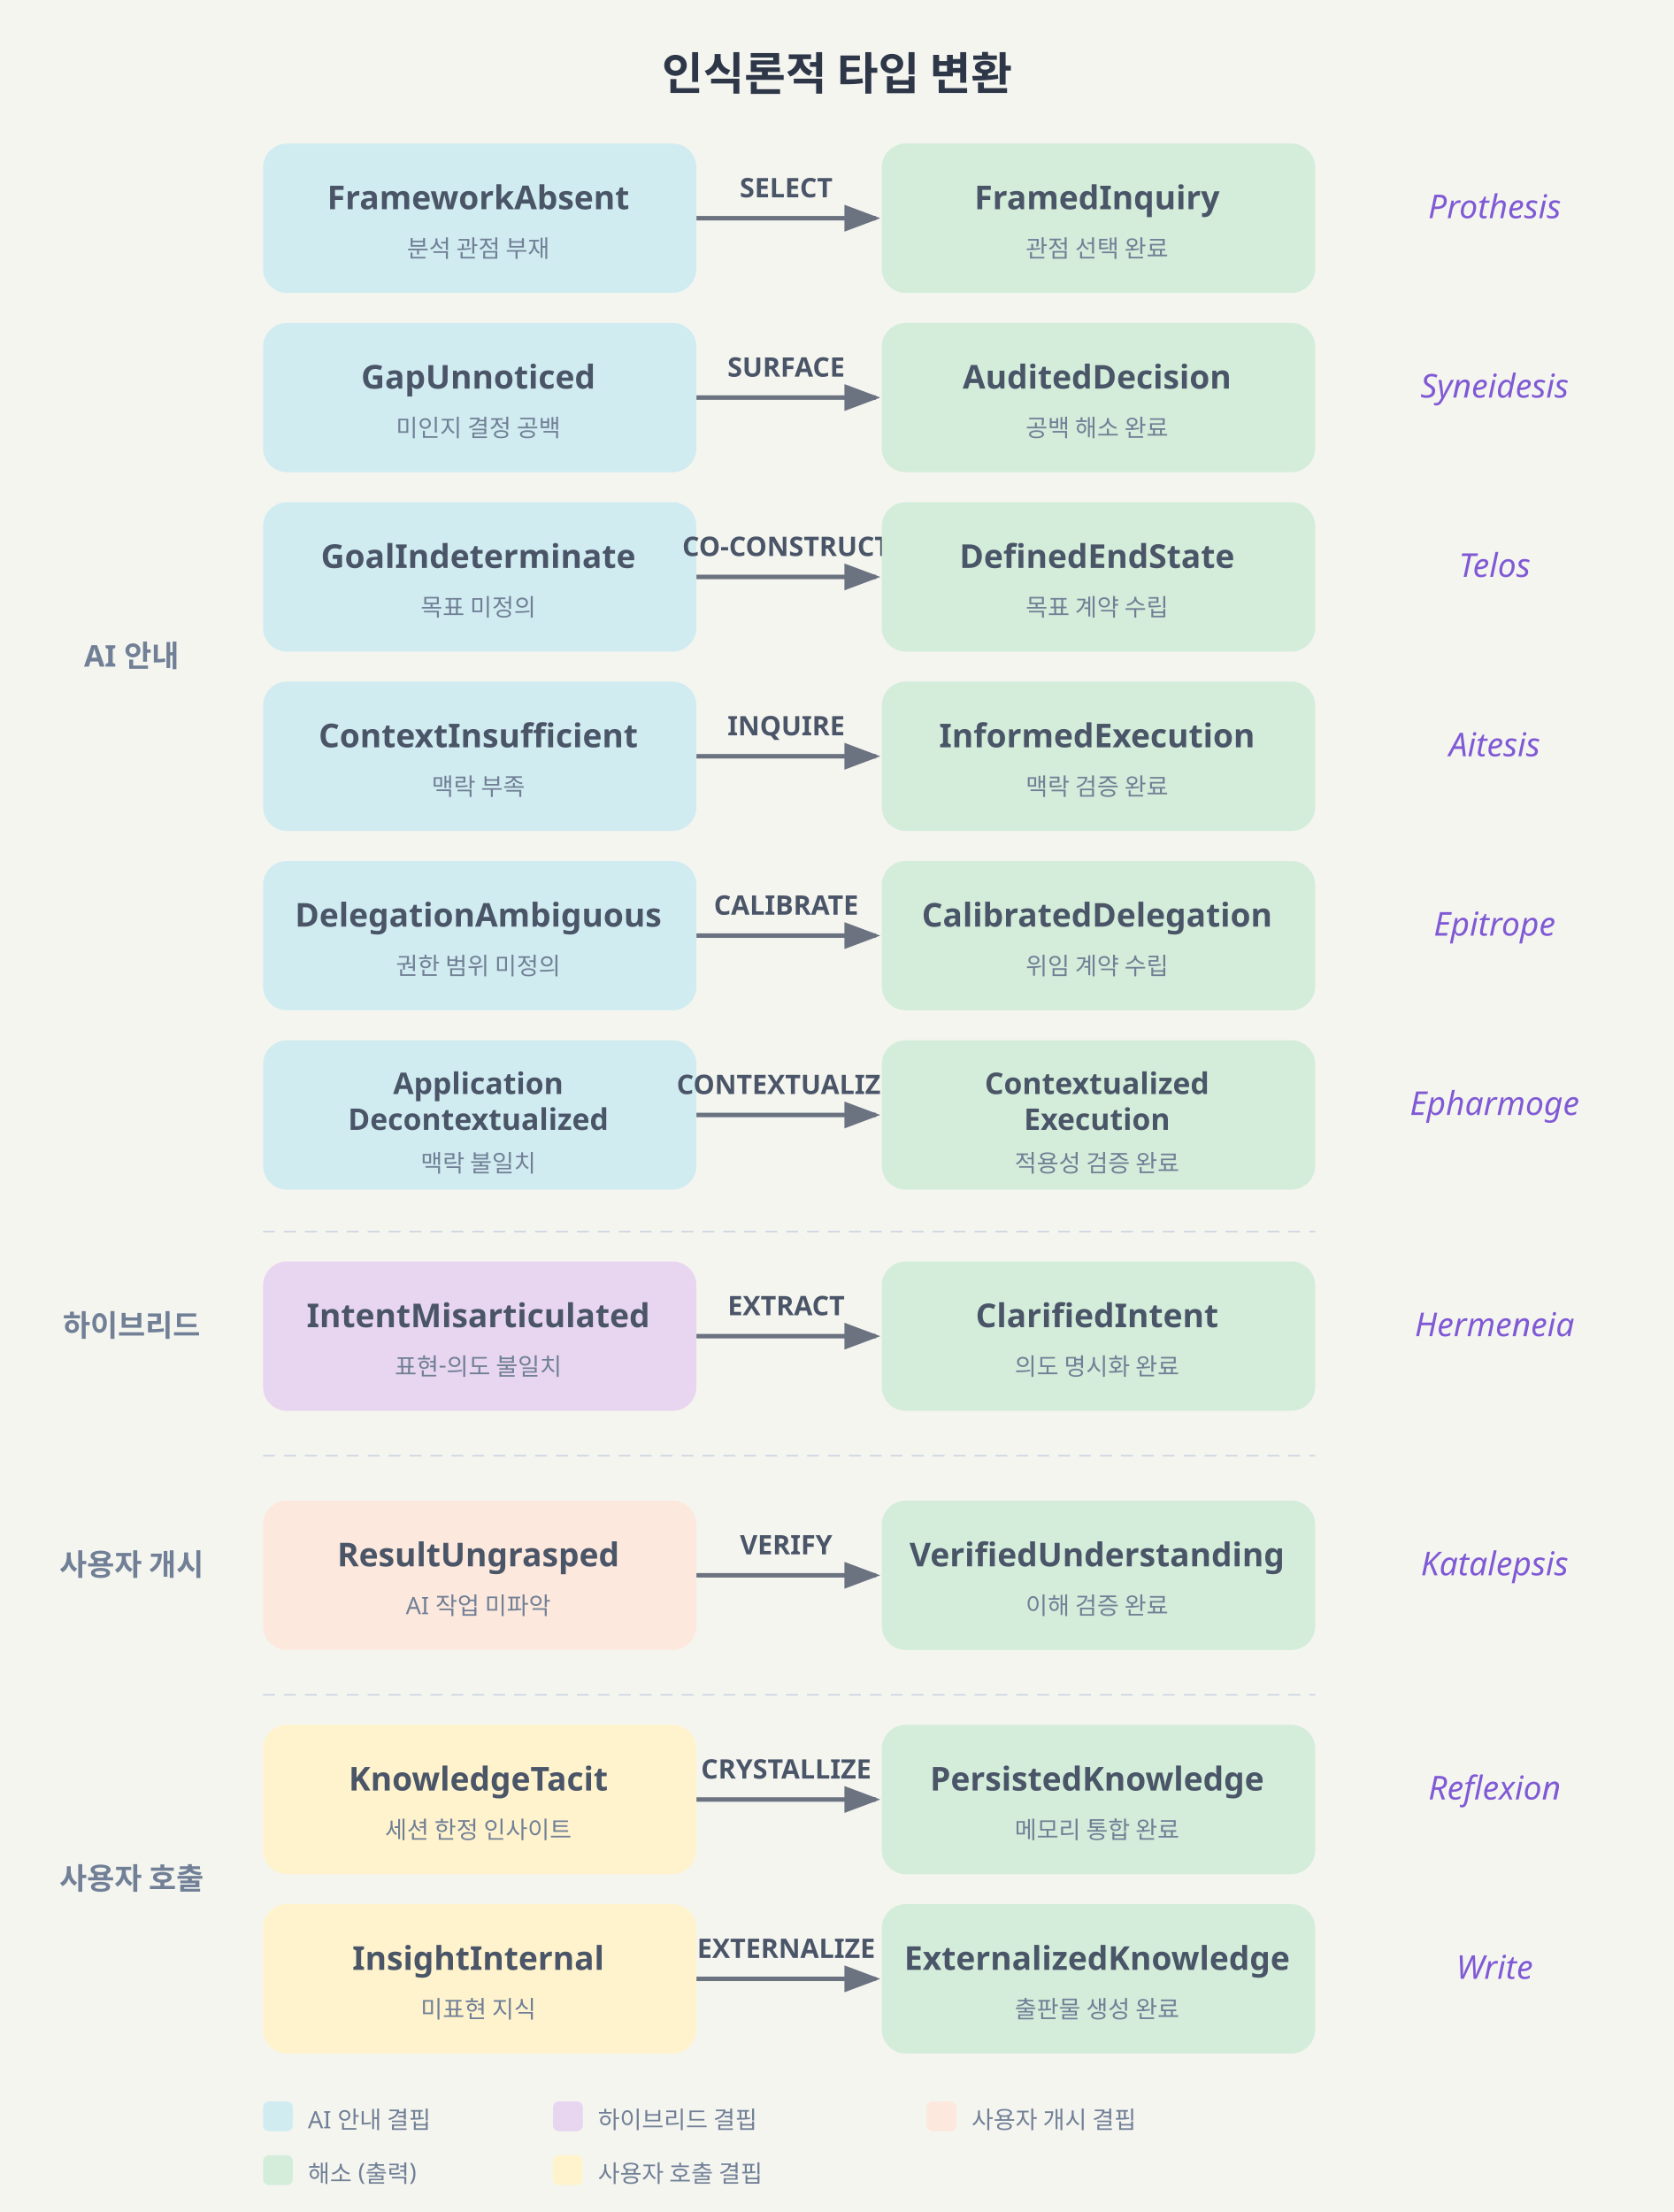
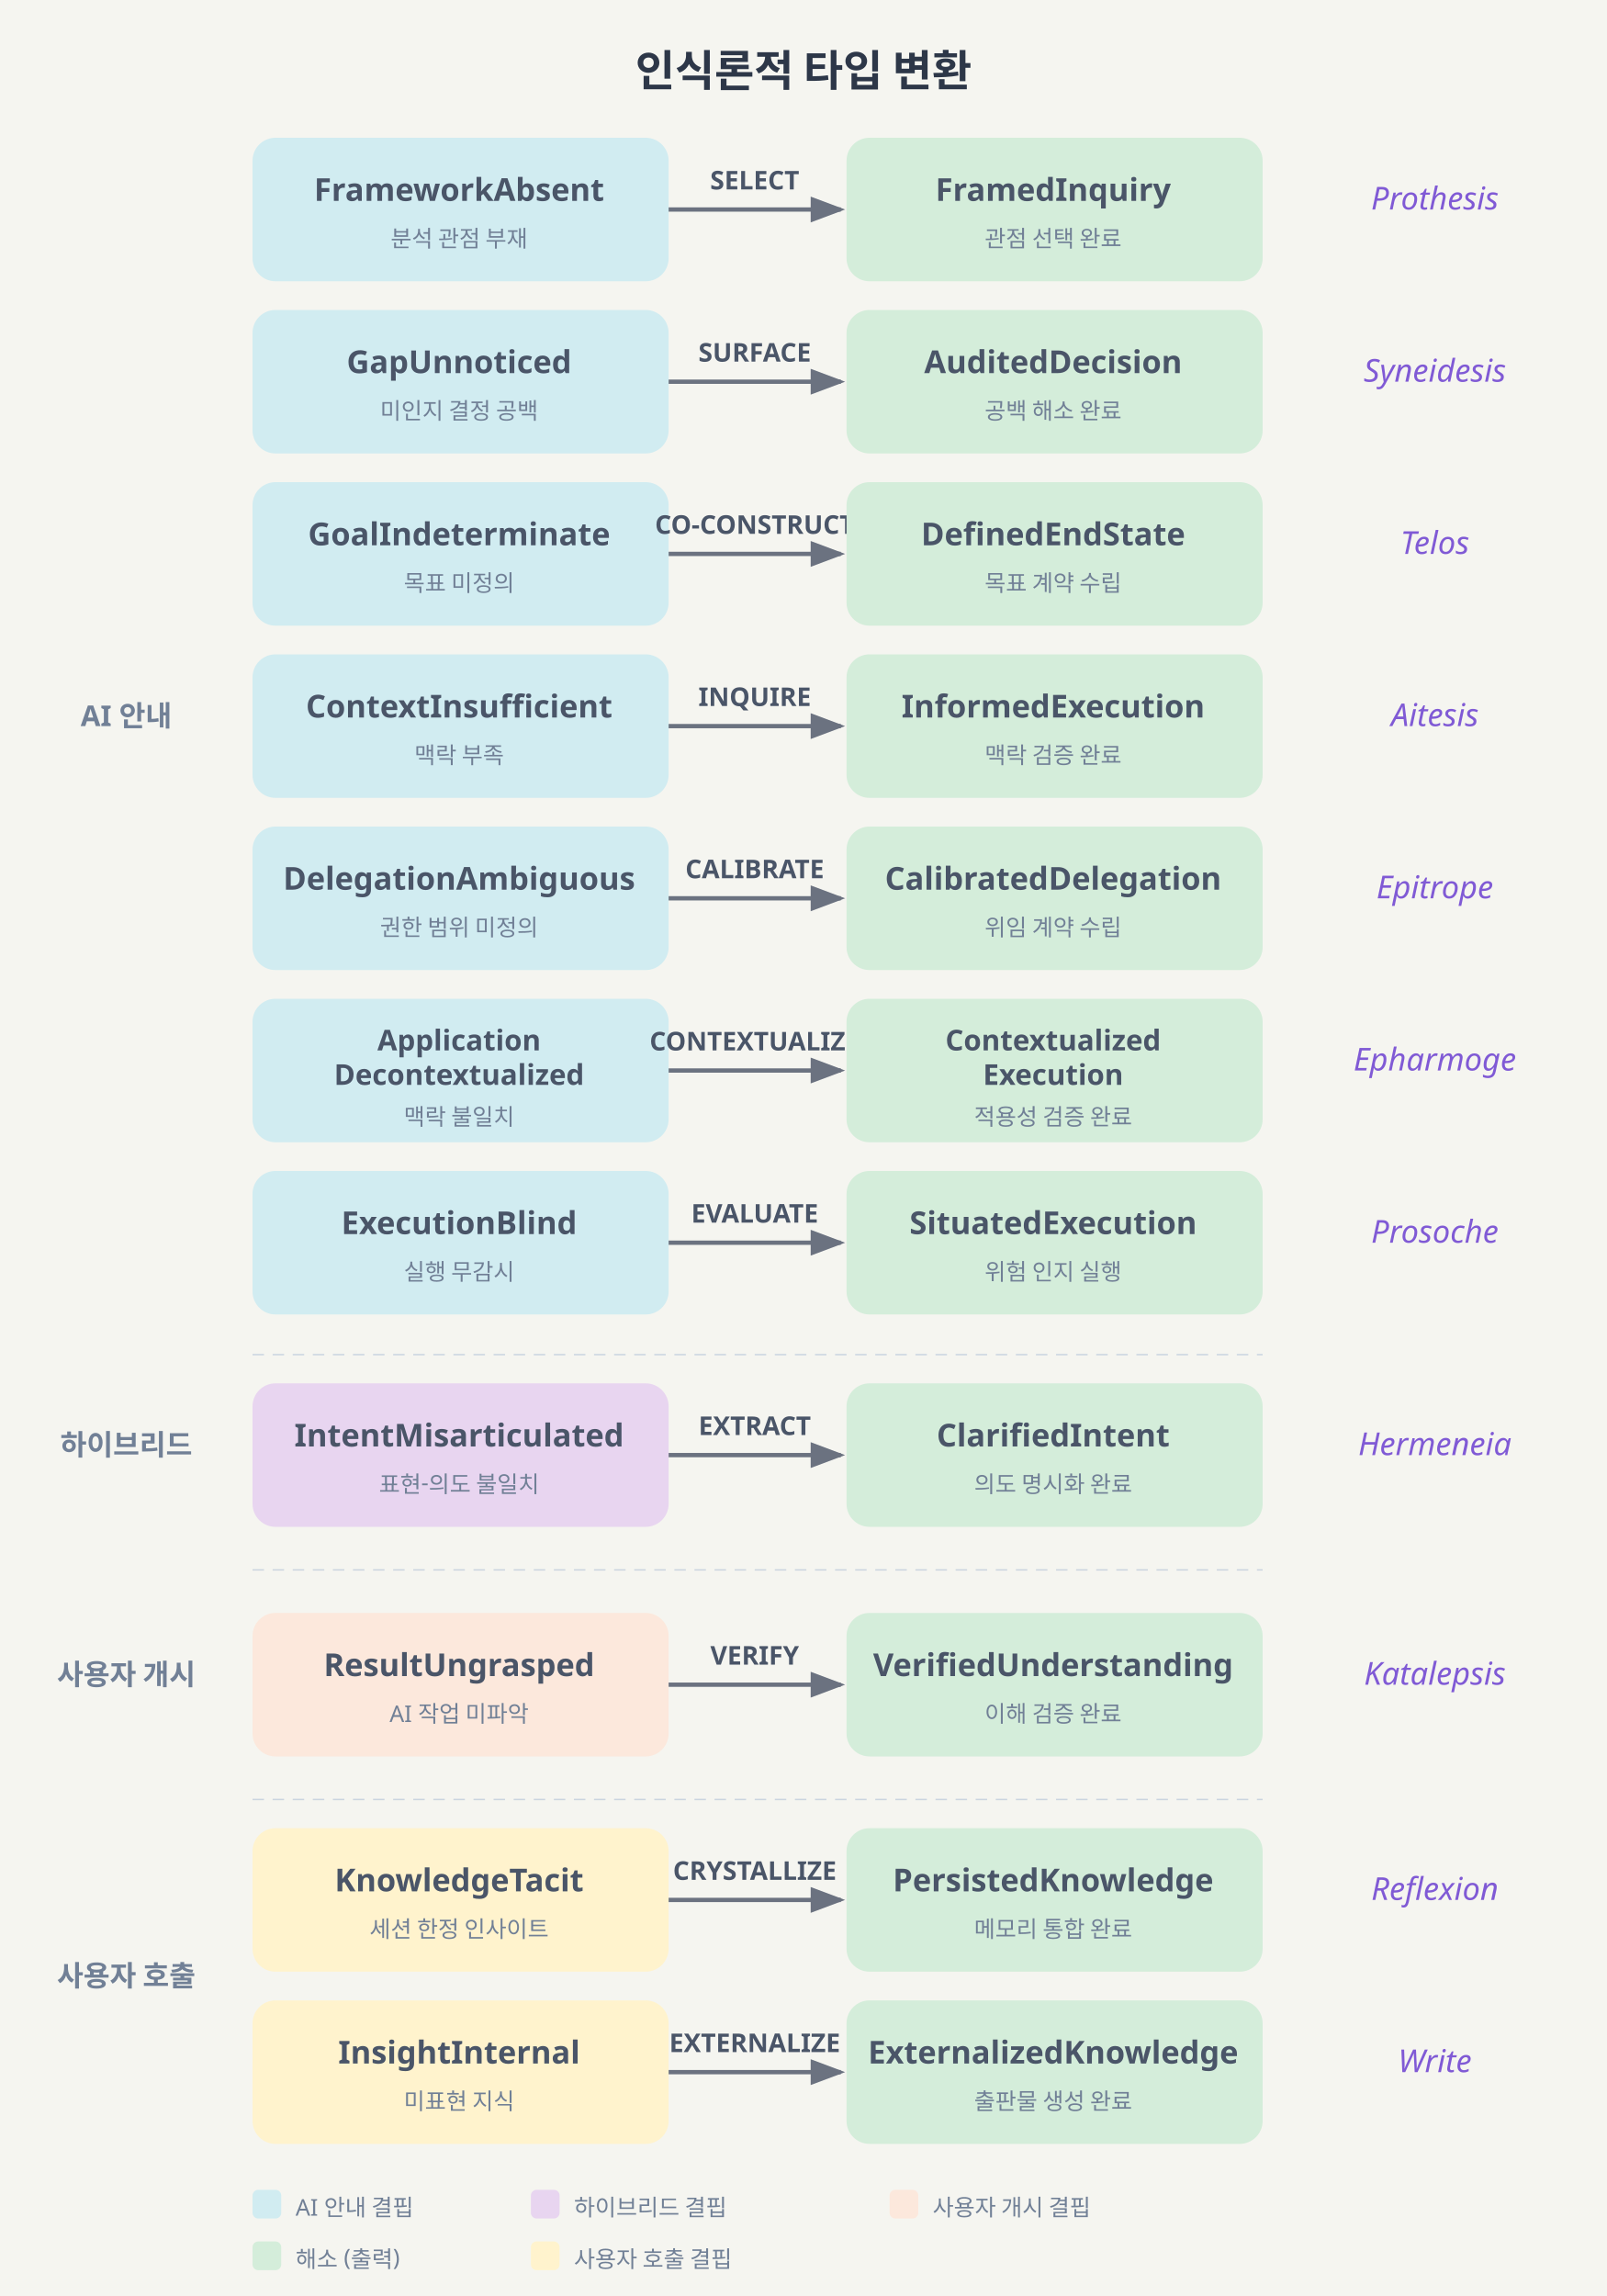
- <svg xmlns="http://www.w3.org/2000/svg" viewBox="0 0 560 740">
+ <svg xmlns="http://www.w3.org/2000/svg" viewBox="0 0 560 800">
  <defs>
    <marker id="arrow" markerWidth="8" markerHeight="6" refX="7" refY="3" orient="auto">
      <path d="M 0 0 L 8 3 L 0 6 z" fill="#6b7280" />
    </marker>
  </defs>
-   <rect width="560" height="740" fill="#f5f5f0" />
+   <rect width="560" height="800" fill="#f5f5f0" />
  <text x="280" y="30" text-anchor="middle" font-family="system-ui, -apple-system, sans-serif" font-size="15" font-weight="700" fill="#2d3748">인식론적 타입 변환</text>
-   <text x="44" y="223" text-anchor="middle" font-family="system-ui, sans-serif" font-size="10" font-weight="600" fill="#718096">AI 안내</text>
-   <text x="44" y="447" text-anchor="middle" font-family="system-ui, sans-serif" font-size="10" font-weight="600" fill="#718096">하이브리드</text>
-   <text x="44" y="527" text-anchor="middle" font-family="system-ui, sans-serif" font-size="10" font-weight="600" fill="#718096">사용자 개시</text>
-   <text x="44" y="632" text-anchor="middle" font-family="system-ui, sans-serif" font-size="10" font-weight="600" fill="#718096">사용자 호출</text>
+   <text x="44" y="253" text-anchor="middle" font-family="system-ui, sans-serif" font-size="10" font-weight="600" fill="#718096">AI 안내</text>
+   <text x="44" y="507" text-anchor="middle" font-family="system-ui, sans-serif" font-size="10" font-weight="600" fill="#718096">하이브리드</text>
+   <text x="44" y="587" text-anchor="middle" font-family="system-ui, sans-serif" font-size="10" font-weight="600" fill="#718096">사용자 개시</text>
+   <text x="44" y="692" text-anchor="middle" font-family="system-ui, sans-serif" font-size="10" font-weight="600" fill="#718096">사용자 호출</text>
  <rect x="88" y="48" width="145" height="50" rx="8" fill="#d1ecf1" />
  <text x="160" y="70" text-anchor="middle" font-family="system-ui, sans-serif" font-size="11" font-weight="600" fill="#4a5568">FrameworkAbsent</text>
  <text x="160" y="86" text-anchor="middle" font-family="system-ui, sans-serif" font-size="8" fill="#718096">분석 관점 부재</text>
  <line x1="233" y1="73" x2="293" y2="73" stroke="#6b7280" stroke-width="1.5" marker-end="url(#arrow)" />
  <text x="263" y="66" text-anchor="middle" font-family="system-ui, sans-serif" font-size="9" font-weight="600" fill="#4a5568">SELECT</text>
  <rect x="295" y="48" width="145" height="50" rx="8" fill="#d4edda" />
  <text x="367" y="70" text-anchor="middle" font-family="system-ui, sans-serif" font-size="11" font-weight="600" fill="#4a5568">FramedInquiry</text>
  <text x="367" y="86" text-anchor="middle" font-family="system-ui, sans-serif" font-size="8" fill="#718096">관점 선택 완료</text>
  <text x="500" y="73" text-anchor="middle" font-family="system-ui, sans-serif" font-size="11" font-style="italic" fill="#805ad5">Prothesis</text>
  <rect x="88" y="108" width="145" height="50" rx="8" fill="#d1ecf1" />
  <text x="160" y="130" text-anchor="middle" font-family="system-ui, sans-serif" font-size="11" font-weight="600" fill="#4a5568">GapUnnoticed</text>
  <text x="160" y="146" text-anchor="middle" font-family="system-ui, sans-serif" font-size="8" fill="#718096">미인지 결정 공백</text>
  <line x1="233" y1="133" x2="293" y2="133" stroke="#6b7280" stroke-width="1.5" marker-end="url(#arrow)" />
  <text x="263" y="126" text-anchor="middle" font-family="system-ui, sans-serif" font-size="9" font-weight="600" fill="#4a5568">SURFACE</text>
  <rect x="295" y="108" width="145" height="50" rx="8" fill="#d4edda" />
  <text x="367" y="130" text-anchor="middle" font-family="system-ui, sans-serif" font-size="11" font-weight="600" fill="#4a5568">AuditedDecision</text>
  <text x="367" y="146" text-anchor="middle" font-family="system-ui, sans-serif" font-size="8" fill="#718096">공백 해소 완료</text>
  <text x="500" y="133" text-anchor="middle" font-family="system-ui, sans-serif" font-size="11" font-style="italic" fill="#805ad5">Syneidesis</text>
  <rect x="88" y="168" width="145" height="50" rx="8" fill="#d1ecf1" />
  <text x="160" y="190" text-anchor="middle" font-family="system-ui, sans-serif" font-size="11" font-weight="600" fill="#4a5568">GoalIndeterminate</text>
  <text x="160" y="206" text-anchor="middle" font-family="system-ui, sans-serif" font-size="8" fill="#718096">목표 미정의</text>
  <line x1="233" y1="193" x2="293" y2="193" stroke="#6b7280" stroke-width="1.5" marker-end="url(#arrow)" />
  <text x="263" y="186" text-anchor="middle" font-family="system-ui, sans-serif" font-size="9" font-weight="600" fill="#4a5568">CO-CONSTRUCT</text>
  <rect x="295" y="168" width="145" height="50" rx="8" fill="#d4edda" />
  <text x="367" y="190" text-anchor="middle" font-family="system-ui, sans-serif" font-size="11" font-weight="600" fill="#4a5568">DefinedEndState</text>
  <text x="367" y="206" text-anchor="middle" font-family="system-ui, sans-serif" font-size="8" fill="#718096">목표 계약 수립</text>
  <text x="500" y="193" text-anchor="middle" font-family="system-ui, sans-serif" font-size="11" font-style="italic" fill="#805ad5">Telos</text>
  <rect x="88" y="228" width="145" height="50" rx="8" fill="#d1ecf1" />
  <text x="160" y="250" text-anchor="middle" font-family="system-ui, sans-serif" font-size="11" font-weight="600" fill="#4a5568">ContextInsufficient</text>
  <text x="160" y="266" text-anchor="middle" font-family="system-ui, sans-serif" font-size="8" fill="#718096">맥락 부족</text>
  <line x1="233" y1="253" x2="293" y2="253" stroke="#6b7280" stroke-width="1.5" marker-end="url(#arrow)" />
  <text x="263" y="246" text-anchor="middle" font-family="system-ui, sans-serif" font-size="9" font-weight="600" fill="#4a5568">INQUIRE</text>
  <rect x="295" y="228" width="145" height="50" rx="8" fill="#d4edda" />
  <text x="367" y="250" text-anchor="middle" font-family="system-ui, sans-serif" font-size="11" font-weight="600" fill="#4a5568">InformedExecution</text>
  <text x="367" y="266" text-anchor="middle" font-family="system-ui, sans-serif" font-size="8" fill="#718096">맥락 검증 완료</text>
  <text x="500" y="253" text-anchor="middle" font-family="system-ui, sans-serif" font-size="11" font-style="italic" fill="#805ad5">Aitesis</text>
  <rect x="88" y="288" width="145" height="50" rx="8" fill="#d1ecf1" />
  <text x="160" y="310" text-anchor="middle" font-family="system-ui, sans-serif" font-size="11" font-weight="600" fill="#4a5568">DelegationAmbiguous</text>
  <text x="160" y="326" text-anchor="middle" font-family="system-ui, sans-serif" font-size="8" fill="#718096">권한 범위 미정의</text>
  <line x1="233" y1="313" x2="293" y2="313" stroke="#6b7280" stroke-width="1.5" marker-end="url(#arrow)" />
  <text x="263" y="306" text-anchor="middle" font-family="system-ui, sans-serif" font-size="9" font-weight="600" fill="#4a5568">CALIBRATE</text>
  <rect x="295" y="288" width="145" height="50" rx="8" fill="#d4edda" />
  <text x="367" y="310" text-anchor="middle" font-family="system-ui, sans-serif" font-size="11" font-weight="600" fill="#4a5568">CalibratedDelegation</text>
  <text x="367" y="326" text-anchor="middle" font-family="system-ui, sans-serif" font-size="8" fill="#718096">위임 계약 수립</text>
  <text x="500" y="313" text-anchor="middle" font-family="system-ui, sans-serif" font-size="11" font-style="italic" fill="#805ad5">Epitrope</text>
  <rect x="88" y="348" width="145" height="50" rx="8" fill="#d1ecf1" />
  <text x="160" y="366" text-anchor="middle" font-family="system-ui, sans-serif" font-size="10" font-weight="600" fill="#4a5568">Application</text>
  <text x="160" y="378" text-anchor="middle" font-family="system-ui, sans-serif" font-size="10" font-weight="600" fill="#4a5568">Decontextualized</text>
  <text x="160" y="392" text-anchor="middle" font-family="system-ui, sans-serif" font-size="8" fill="#718096">맥락 불일치</text>
  <line x1="233" y1="373" x2="293" y2="373" stroke="#6b7280" stroke-width="1.5" marker-end="url(#arrow)" />
  <text x="263" y="366" text-anchor="middle" font-family="system-ui, sans-serif" font-size="9" font-weight="600" fill="#4a5568">CONTEXTUALIZE</text>
  <rect x="295" y="348" width="145" height="50" rx="8" fill="#d4edda" />
  <text x="367" y="366" text-anchor="middle" font-family="system-ui, sans-serif" font-size="10" font-weight="600" fill="#4a5568">Contextualized</text>
  <text x="367" y="378" text-anchor="middle" font-family="system-ui, sans-serif" font-size="10" font-weight="600" fill="#4a5568">Execution</text>
  <text x="367" y="392" text-anchor="middle" font-family="system-ui, sans-serif" font-size="8" fill="#718096">적용성 검증 완료</text>
  <text x="500" y="373" text-anchor="middle" font-family="system-ui, sans-serif" font-size="11" font-style="italic" fill="#805ad5">Epharmoge</text>
-   <line x1="88" y1="412" x2="440" y2="412" stroke="#cbd5e0" stroke-width="0.5" stroke-dasharray="4,3" />
-   <rect x="88" y="422" width="145" height="50" rx="8" fill="#e8d5f0" />
-   <text x="160" y="444" text-anchor="middle" font-family="system-ui, sans-serif" font-size="11" font-weight="600" fill="#4a5568">IntentMisarticulated</text>
-   <text x="160" y="460" text-anchor="middle" font-family="system-ui, sans-serif" font-size="8" fill="#718096">표현-의도 불일치</text>
-   <line x1="233" y1="447" x2="293" y2="447" stroke="#6b7280" stroke-width="1.5" marker-end="url(#arrow)" />
-   <text x="263" y="440" text-anchor="middle" font-family="system-ui, sans-serif" font-size="9" font-weight="600" fill="#4a5568">EXTRACT</text>
-   <rect x="295" y="422" width="145" height="50" rx="8" fill="#d4edda" />
-   <text x="367" y="444" text-anchor="middle" font-family="system-ui, sans-serif" font-size="11" font-weight="600" fill="#4a5568">ClarifiedIntent</text>
-   <text x="367" y="460" text-anchor="middle" font-family="system-ui, sans-serif" font-size="8" fill="#718096">의도 명시화 완료</text>
-   <text x="500" y="447" text-anchor="middle" font-family="system-ui, sans-serif" font-size="11" font-style="italic" fill="#805ad5">Hermeneia</text>
-   <line x1="88" y1="487" x2="440" y2="487" stroke="#cbd5e0" stroke-width="0.5" stroke-dasharray="4,3" />
-   <rect x="88" y="502" width="145" height="50" rx="8" fill="#fce8dc" />
-   <text x="160" y="524" text-anchor="middle" font-family="system-ui, sans-serif" font-size="11" font-weight="600" fill="#4a5568">ResultUngrasped</text>
-   <text x="160" y="540" text-anchor="middle" font-family="system-ui, sans-serif" font-size="8" fill="#718096">AI 작업 미파악</text>
-   <line x1="233" y1="527" x2="293" y2="527" stroke="#6b7280" stroke-width="1.5" marker-end="url(#arrow)" />
-   <text x="263" y="520" text-anchor="middle" font-family="system-ui, sans-serif" font-size="9" font-weight="600" fill="#4a5568">VERIFY</text>
-   <rect x="295" y="502" width="145" height="50" rx="8" fill="#d4edda" />
-   <text x="367" y="524" text-anchor="middle" font-family="system-ui, sans-serif" font-size="11" font-weight="600" fill="#4a5568">VerifiedUnderstanding</text>
-   <text x="367" y="540" text-anchor="middle" font-family="system-ui, sans-serif" font-size="8" fill="#718096">이해 검증 완료</text>
-   <text x="500" y="527" text-anchor="middle" font-family="system-ui, sans-serif" font-size="11" font-style="italic" fill="#805ad5">Katalepsis</text>
-   <line x1="88" y1="567" x2="440" y2="567" stroke="#cbd5e0" stroke-width="0.5" stroke-dasharray="4,3" />
-   <rect x="88" y="577" width="145" height="50" rx="8" fill="#fff3cd" />
-   <text x="160" y="599" text-anchor="middle" font-family="system-ui, sans-serif" font-size="11" font-weight="600" fill="#4a5568">KnowledgeTacit</text>
-   <text x="160" y="615" text-anchor="middle" font-family="system-ui, sans-serif" font-size="8" fill="#718096">세션 한정 인사이트</text>
-   <line x1="233" y1="602" x2="293" y2="602" stroke="#6b7280" stroke-width="1.5" marker-end="url(#arrow)" />
-   <text x="263" y="595" text-anchor="middle" font-family="system-ui, sans-serif" font-size="9" font-weight="600" fill="#4a5568">CRYSTALLIZE</text>
-   <rect x="295" y="577" width="145" height="50" rx="8" fill="#d4edda" />
-   <text x="367" y="599" text-anchor="middle" font-family="system-ui, sans-serif" font-size="11" font-weight="600" fill="#4a5568">PersistedKnowledge</text>
-   <text x="367" y="615" text-anchor="middle" font-family="system-ui, sans-serif" font-size="8" fill="#718096">메모리 통합 완료</text>
-   <text x="500" y="602" text-anchor="middle" font-family="system-ui, sans-serif" font-size="11" font-style="italic" fill="#805ad5">Reflexion</text>
+   <rect x="88" y="408" width="145" height="50" rx="8" fill="#d1ecf1" />
+   <text x="160" y="430" text-anchor="middle" font-family="system-ui, sans-serif" font-size="11" font-weight="600" fill="#4a5568">ExecutionBlind</text>
+   <text x="160" y="446" text-anchor="middle" font-family="system-ui, sans-serif" font-size="8" fill="#718096">실행 무감시</text>
+   <line x1="233" y1="433" x2="293" y2="433" stroke="#6b7280" stroke-width="1.5" marker-end="url(#arrow)" />
+   <text x="263" y="426" text-anchor="middle" font-family="system-ui, sans-serif" font-size="9" font-weight="600" fill="#4a5568">EVALUATE</text>
+   <rect x="295" y="408" width="145" height="50" rx="8" fill="#d4edda" />
+   <text x="367" y="430" text-anchor="middle" font-family="system-ui, sans-serif" font-size="11" font-weight="600" fill="#4a5568">SituatedExecution</text>
+   <text x="367" y="446" text-anchor="middle" font-family="system-ui, sans-serif" font-size="8" fill="#718096">위험 인지 실행</text>
+   <text x="500" y="433" text-anchor="middle" font-family="system-ui, sans-serif" font-size="11" font-style="italic" fill="#805ad5">Prosoche</text>
+   <line x1="88" y1="472" x2="440" y2="472" stroke="#cbd5e0" stroke-width="0.5" stroke-dasharray="4,3" />
+   <rect x="88" y="482" width="145" height="50" rx="8" fill="#e8d5f0" />
+   <text x="160" y="504" text-anchor="middle" font-family="system-ui, sans-serif" font-size="11" font-weight="600" fill="#4a5568">IntentMisarticulated</text>
+   <text x="160" y="520" text-anchor="middle" font-family="system-ui, sans-serif" font-size="8" fill="#718096">표현-의도 불일치</text>
+   <line x1="233" y1="507" x2="293" y2="507" stroke="#6b7280" stroke-width="1.5" marker-end="url(#arrow)" />
+   <text x="263" y="500" text-anchor="middle" font-family="system-ui, sans-serif" font-size="9" font-weight="600" fill="#4a5568">EXTRACT</text>
+   <rect x="295" y="482" width="145" height="50" rx="8" fill="#d4edda" />
+   <text x="367" y="504" text-anchor="middle" font-family="system-ui, sans-serif" font-size="11" font-weight="600" fill="#4a5568">ClarifiedIntent</text>
+   <text x="367" y="520" text-anchor="middle" font-family="system-ui, sans-serif" font-size="8" fill="#718096">의도 명시화 완료</text>
+   <text x="500" y="507" text-anchor="middle" font-family="system-ui, sans-serif" font-size="11" font-style="italic" fill="#805ad5">Hermeneia</text>
+   <line x1="88" y1="547" x2="440" y2="547" stroke="#cbd5e0" stroke-width="0.5" stroke-dasharray="4,3" />
+   <rect x="88" y="562" width="145" height="50" rx="8" fill="#fce8dc" />
+   <text x="160" y="584" text-anchor="middle" font-family="system-ui, sans-serif" font-size="11" font-weight="600" fill="#4a5568">ResultUngrasped</text>
+   <text x="160" y="600" text-anchor="middle" font-family="system-ui, sans-serif" font-size="8" fill="#718096">AI 작업 미파악</text>
+   <line x1="233" y1="587" x2="293" y2="587" stroke="#6b7280" stroke-width="1.5" marker-end="url(#arrow)" />
+   <text x="263" y="580" text-anchor="middle" font-family="system-ui, sans-serif" font-size="9" font-weight="600" fill="#4a5568">VERIFY</text>
+   <rect x="295" y="562" width="145" height="50" rx="8" fill="#d4edda" />
+   <text x="367" y="584" text-anchor="middle" font-family="system-ui, sans-serif" font-size="11" font-weight="600" fill="#4a5568">VerifiedUnderstanding</text>
+   <text x="367" y="600" text-anchor="middle" font-family="system-ui, sans-serif" font-size="8" fill="#718096">이해 검증 완료</text>
+   <text x="500" y="587" text-anchor="middle" font-family="system-ui, sans-serif" font-size="11" font-style="italic" fill="#805ad5">Katalepsis</text>
+   <line x1="88" y1="627" x2="440" y2="627" stroke="#cbd5e0" stroke-width="0.5" stroke-dasharray="4,3" />
  <rect x="88" y="637" width="145" height="50" rx="8" fill="#fff3cd" />
-   <text x="160" y="659" text-anchor="middle" font-family="system-ui, sans-serif" font-size="11" font-weight="600" fill="#4a5568">InsightInternal</text>
-   <text x="160" y="675" text-anchor="middle" font-family="system-ui, sans-serif" font-size="8" fill="#718096">미표현 지식</text>
+   <text x="160" y="659" text-anchor="middle" font-family="system-ui, sans-serif" font-size="11" font-weight="600" fill="#4a5568">KnowledgeTacit</text>
+   <text x="160" y="675" text-anchor="middle" font-family="system-ui, sans-serif" font-size="8" fill="#718096">세션 한정 인사이트</text>
  <line x1="233" y1="662" x2="293" y2="662" stroke="#6b7280" stroke-width="1.5" marker-end="url(#arrow)" />
-   <text x="263" y="655" text-anchor="middle" font-family="system-ui, sans-serif" font-size="9" font-weight="600" fill="#4a5568">EXTERNALIZE</text>
+   <text x="263" y="655" text-anchor="middle" font-family="system-ui, sans-serif" font-size="9" font-weight="600" fill="#4a5568">CRYSTALLIZE</text>
  <rect x="295" y="637" width="145" height="50" rx="8" fill="#d4edda" />
-   <text x="367" y="659" text-anchor="middle" font-family="system-ui, sans-serif" font-size="11" font-weight="600" fill="#4a5568">ExternalizedKnowledge</text>
-   <text x="367" y="675" text-anchor="middle" font-family="system-ui, sans-serif" font-size="8" fill="#718096">출판물 생성 완료</text>
-   <text x="500" y="662" text-anchor="middle" font-family="system-ui, sans-serif" font-size="11" font-style="italic" fill="#805ad5">Write</text>
-   <rect x="88" y="703" width="10" height="10" rx="2" fill="#d1ecf1" />
-   <text x="103" y="712" font-family="system-ui, sans-serif" font-size="8" fill="#718096">AI 안내 결핍</text>
-   <rect x="185" y="703" width="10" height="10" rx="2" fill="#e8d5f0" />
-   <text x="200" y="712" font-family="system-ui, sans-serif" font-size="8" fill="#718096">하이브리드 결핍</text>
-   <rect x="310" y="703" width="10" height="10" rx="2" fill="#fce8dc" />
-   <text x="325" y="712" font-family="system-ui, sans-serif" font-size="8" fill="#718096">사용자 개시 결핍</text>
-   <rect x="88" y="721" width="10" height="10" rx="2" fill="#d4edda" />
-   <text x="103" y="730" font-family="system-ui, sans-serif" font-size="8" fill="#718096">해소 (출력)</text>
-   <rect x="185" y="721" width="10" height="10" rx="2" fill="#fff3cd" />
-   <text x="200" y="730" font-family="system-ui, sans-serif" font-size="8" fill="#718096">사용자 호출 결핍</text>
+   <text x="367" y="659" text-anchor="middle" font-family="system-ui, sans-serif" font-size="11" font-weight="600" fill="#4a5568">PersistedKnowledge</text>
+   <text x="367" y="675" text-anchor="middle" font-family="system-ui, sans-serif" font-size="8" fill="#718096">메모리 통합 완료</text>
+   <text x="500" y="662" text-anchor="middle" font-family="system-ui, sans-serif" font-size="11" font-style="italic" fill="#805ad5">Reflexion</text>
+   <rect x="88" y="697" width="145" height="50" rx="8" fill="#fff3cd" />
+   <text x="160" y="719" text-anchor="middle" font-family="system-ui, sans-serif" font-size="11" font-weight="600" fill="#4a5568">InsightInternal</text>
+   <text x="160" y="735" text-anchor="middle" font-family="system-ui, sans-serif" font-size="8" fill="#718096">미표현 지식</text>
+   <line x1="233" y1="722" x2="293" y2="722" stroke="#6b7280" stroke-width="1.5" marker-end="url(#arrow)" />
+   <text x="263" y="715" text-anchor="middle" font-family="system-ui, sans-serif" font-size="9" font-weight="600" fill="#4a5568">EXTERNALIZE</text>
+   <rect x="295" y="697" width="145" height="50" rx="8" fill="#d4edda" />
+   <text x="367" y="719" text-anchor="middle" font-family="system-ui, sans-serif" font-size="11" font-weight="600" fill="#4a5568">ExternalizedKnowledge</text>
+   <text x="367" y="735" text-anchor="middle" font-family="system-ui, sans-serif" font-size="8" fill="#718096">출판물 생성 완료</text>
+   <text x="500" y="722" text-anchor="middle" font-family="system-ui, sans-serif" font-size="11" font-style="italic" fill="#805ad5">Write</text>
+   <rect x="88" y="763" width="10" height="10" rx="2" fill="#d1ecf1" />
+   <text x="103" y="772" font-family="system-ui, sans-serif" font-size="8" fill="#718096">AI 안내 결핍</text>
+   <rect x="185" y="763" width="10" height="10" rx="2" fill="#e8d5f0" />
+   <text x="200" y="772" font-family="system-ui, sans-serif" font-size="8" fill="#718096">하이브리드 결핍</text>
+   <rect x="310" y="763" width="10" height="10" rx="2" fill="#fce8dc" />
+   <text x="325" y="772" font-family="system-ui, sans-serif" font-size="8" fill="#718096">사용자 개시 결핍</text>
+   <rect x="88" y="781" width="10" height="10" rx="2" fill="#d4edda" />
+   <text x="103" y="790" font-family="system-ui, sans-serif" font-size="8" fill="#718096">해소 (출력)</text>
+   <rect x="185" y="781" width="10" height="10" rx="2" fill="#fff3cd" />
+   <text x="200" y="790" font-family="system-ui, sans-serif" font-size="8" fill="#718096">사용자 호출 결핍</text>
</svg>
